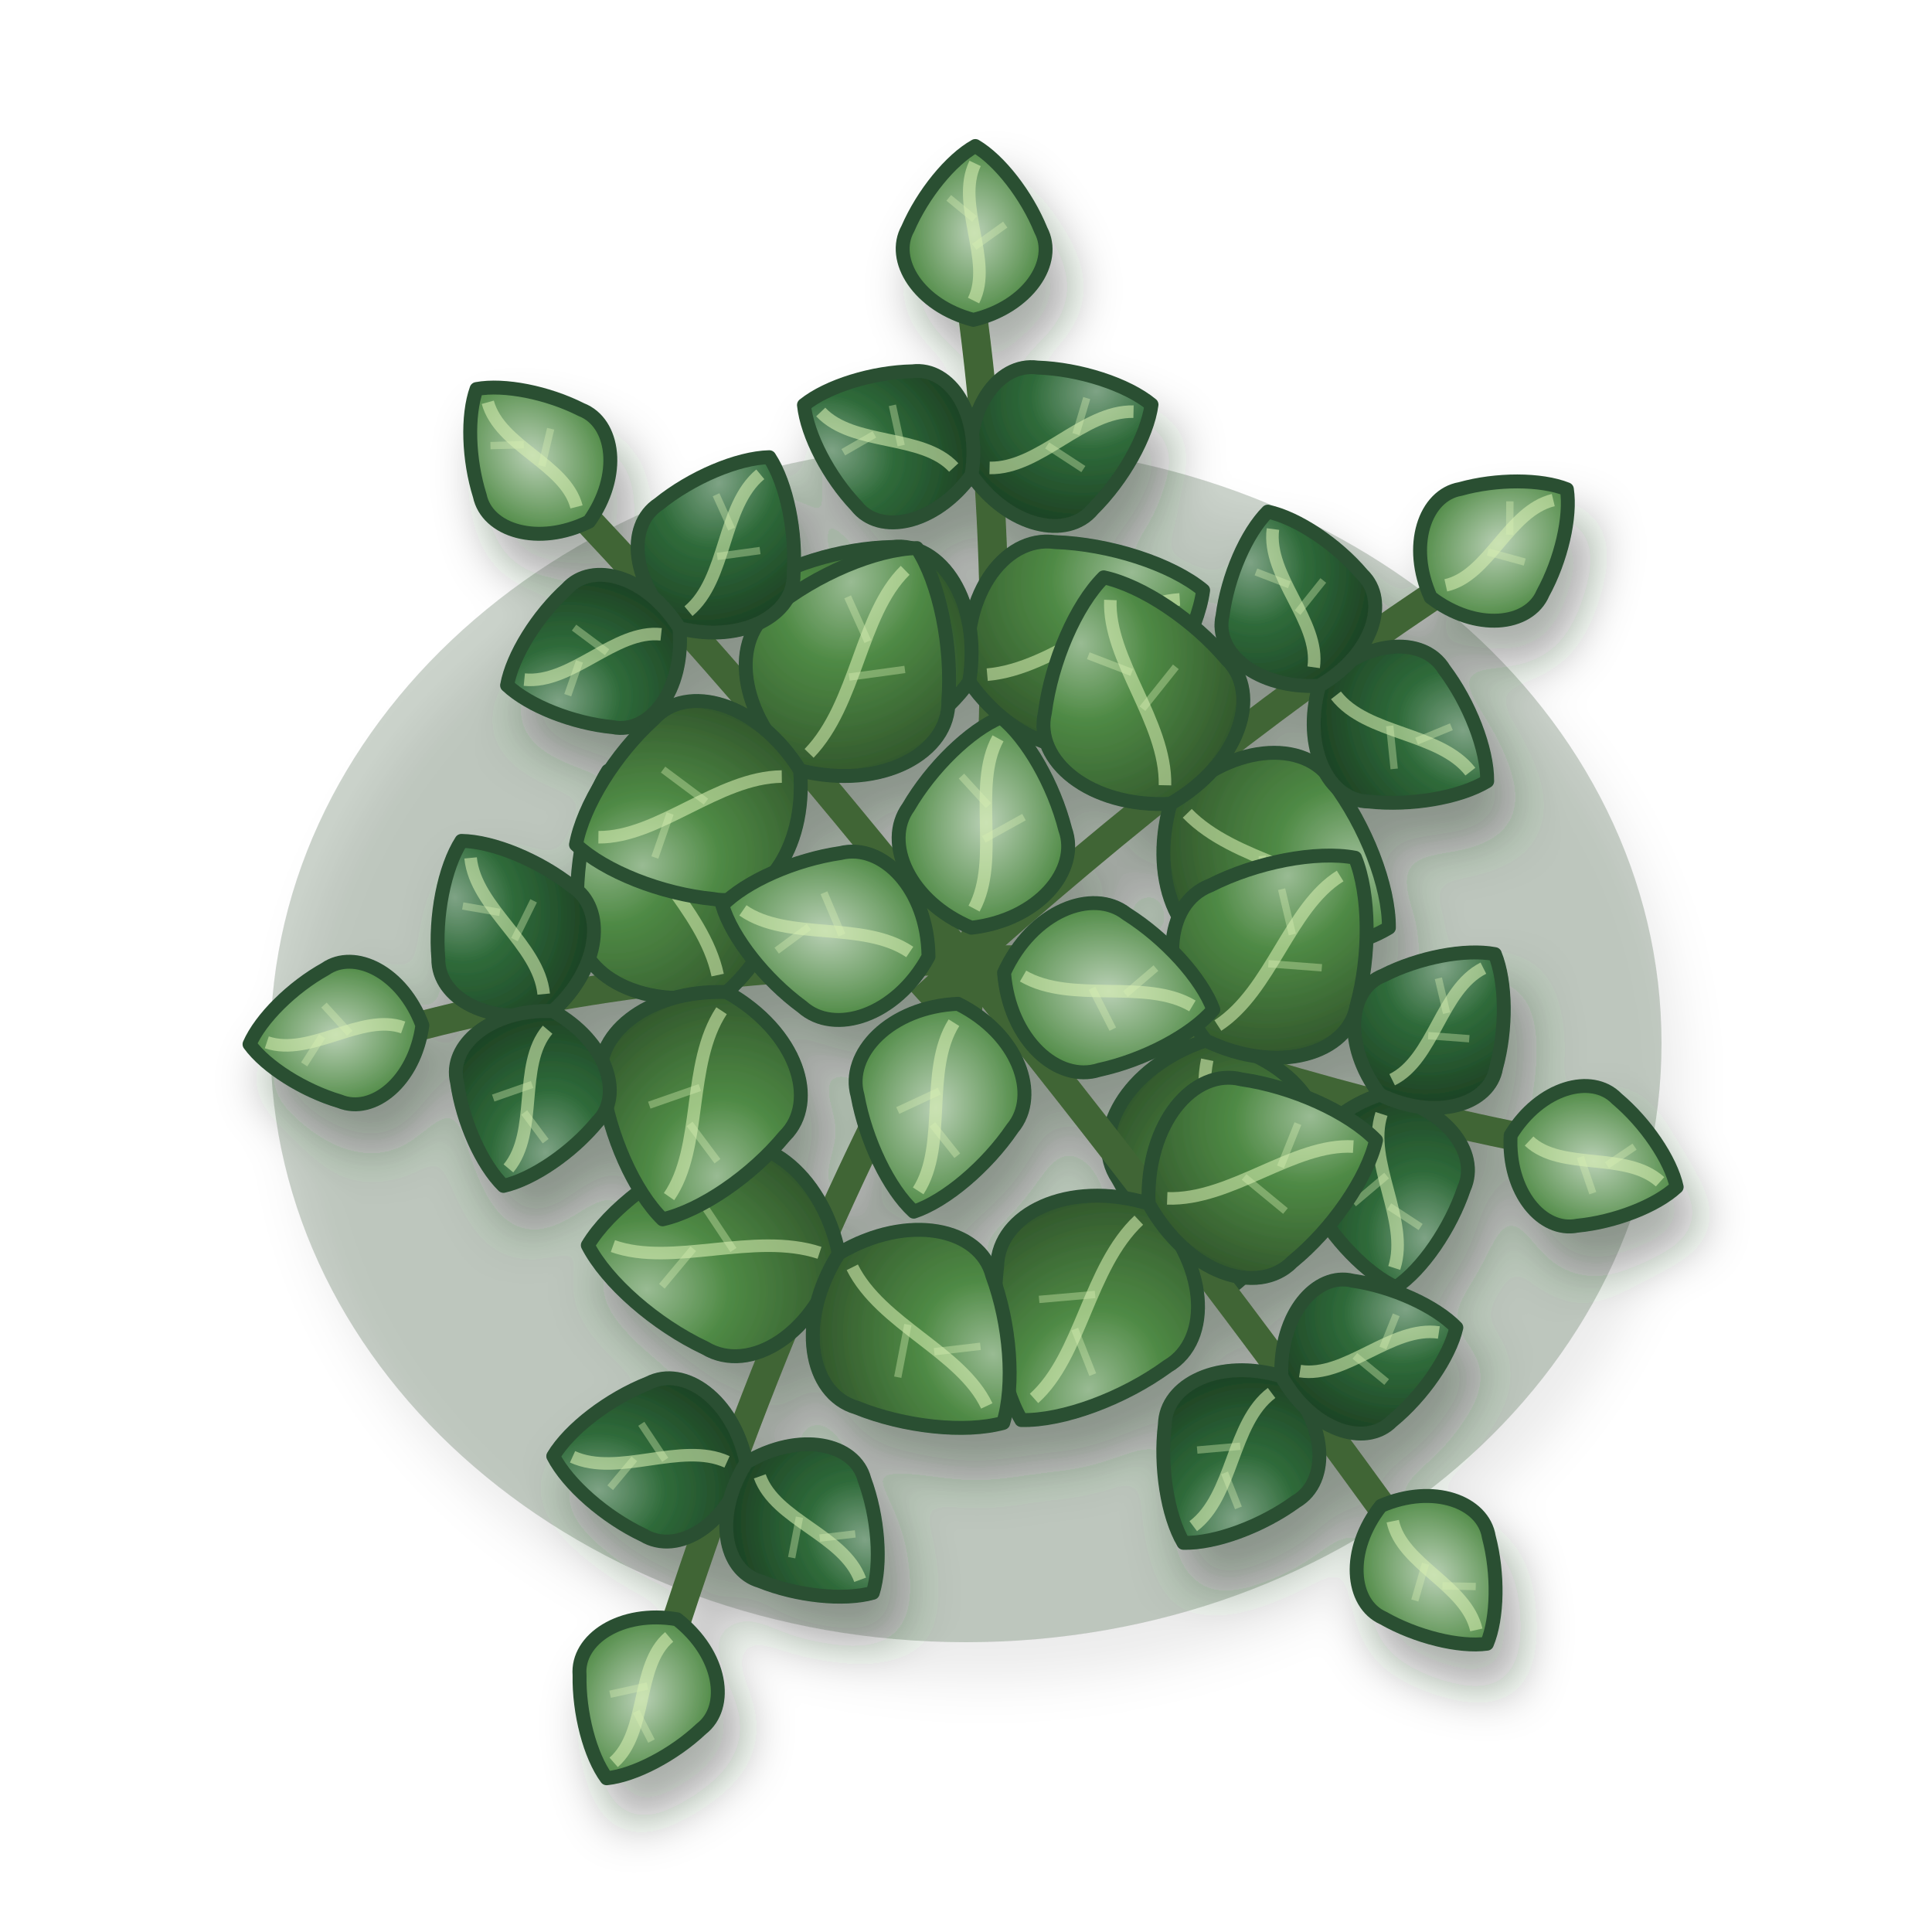
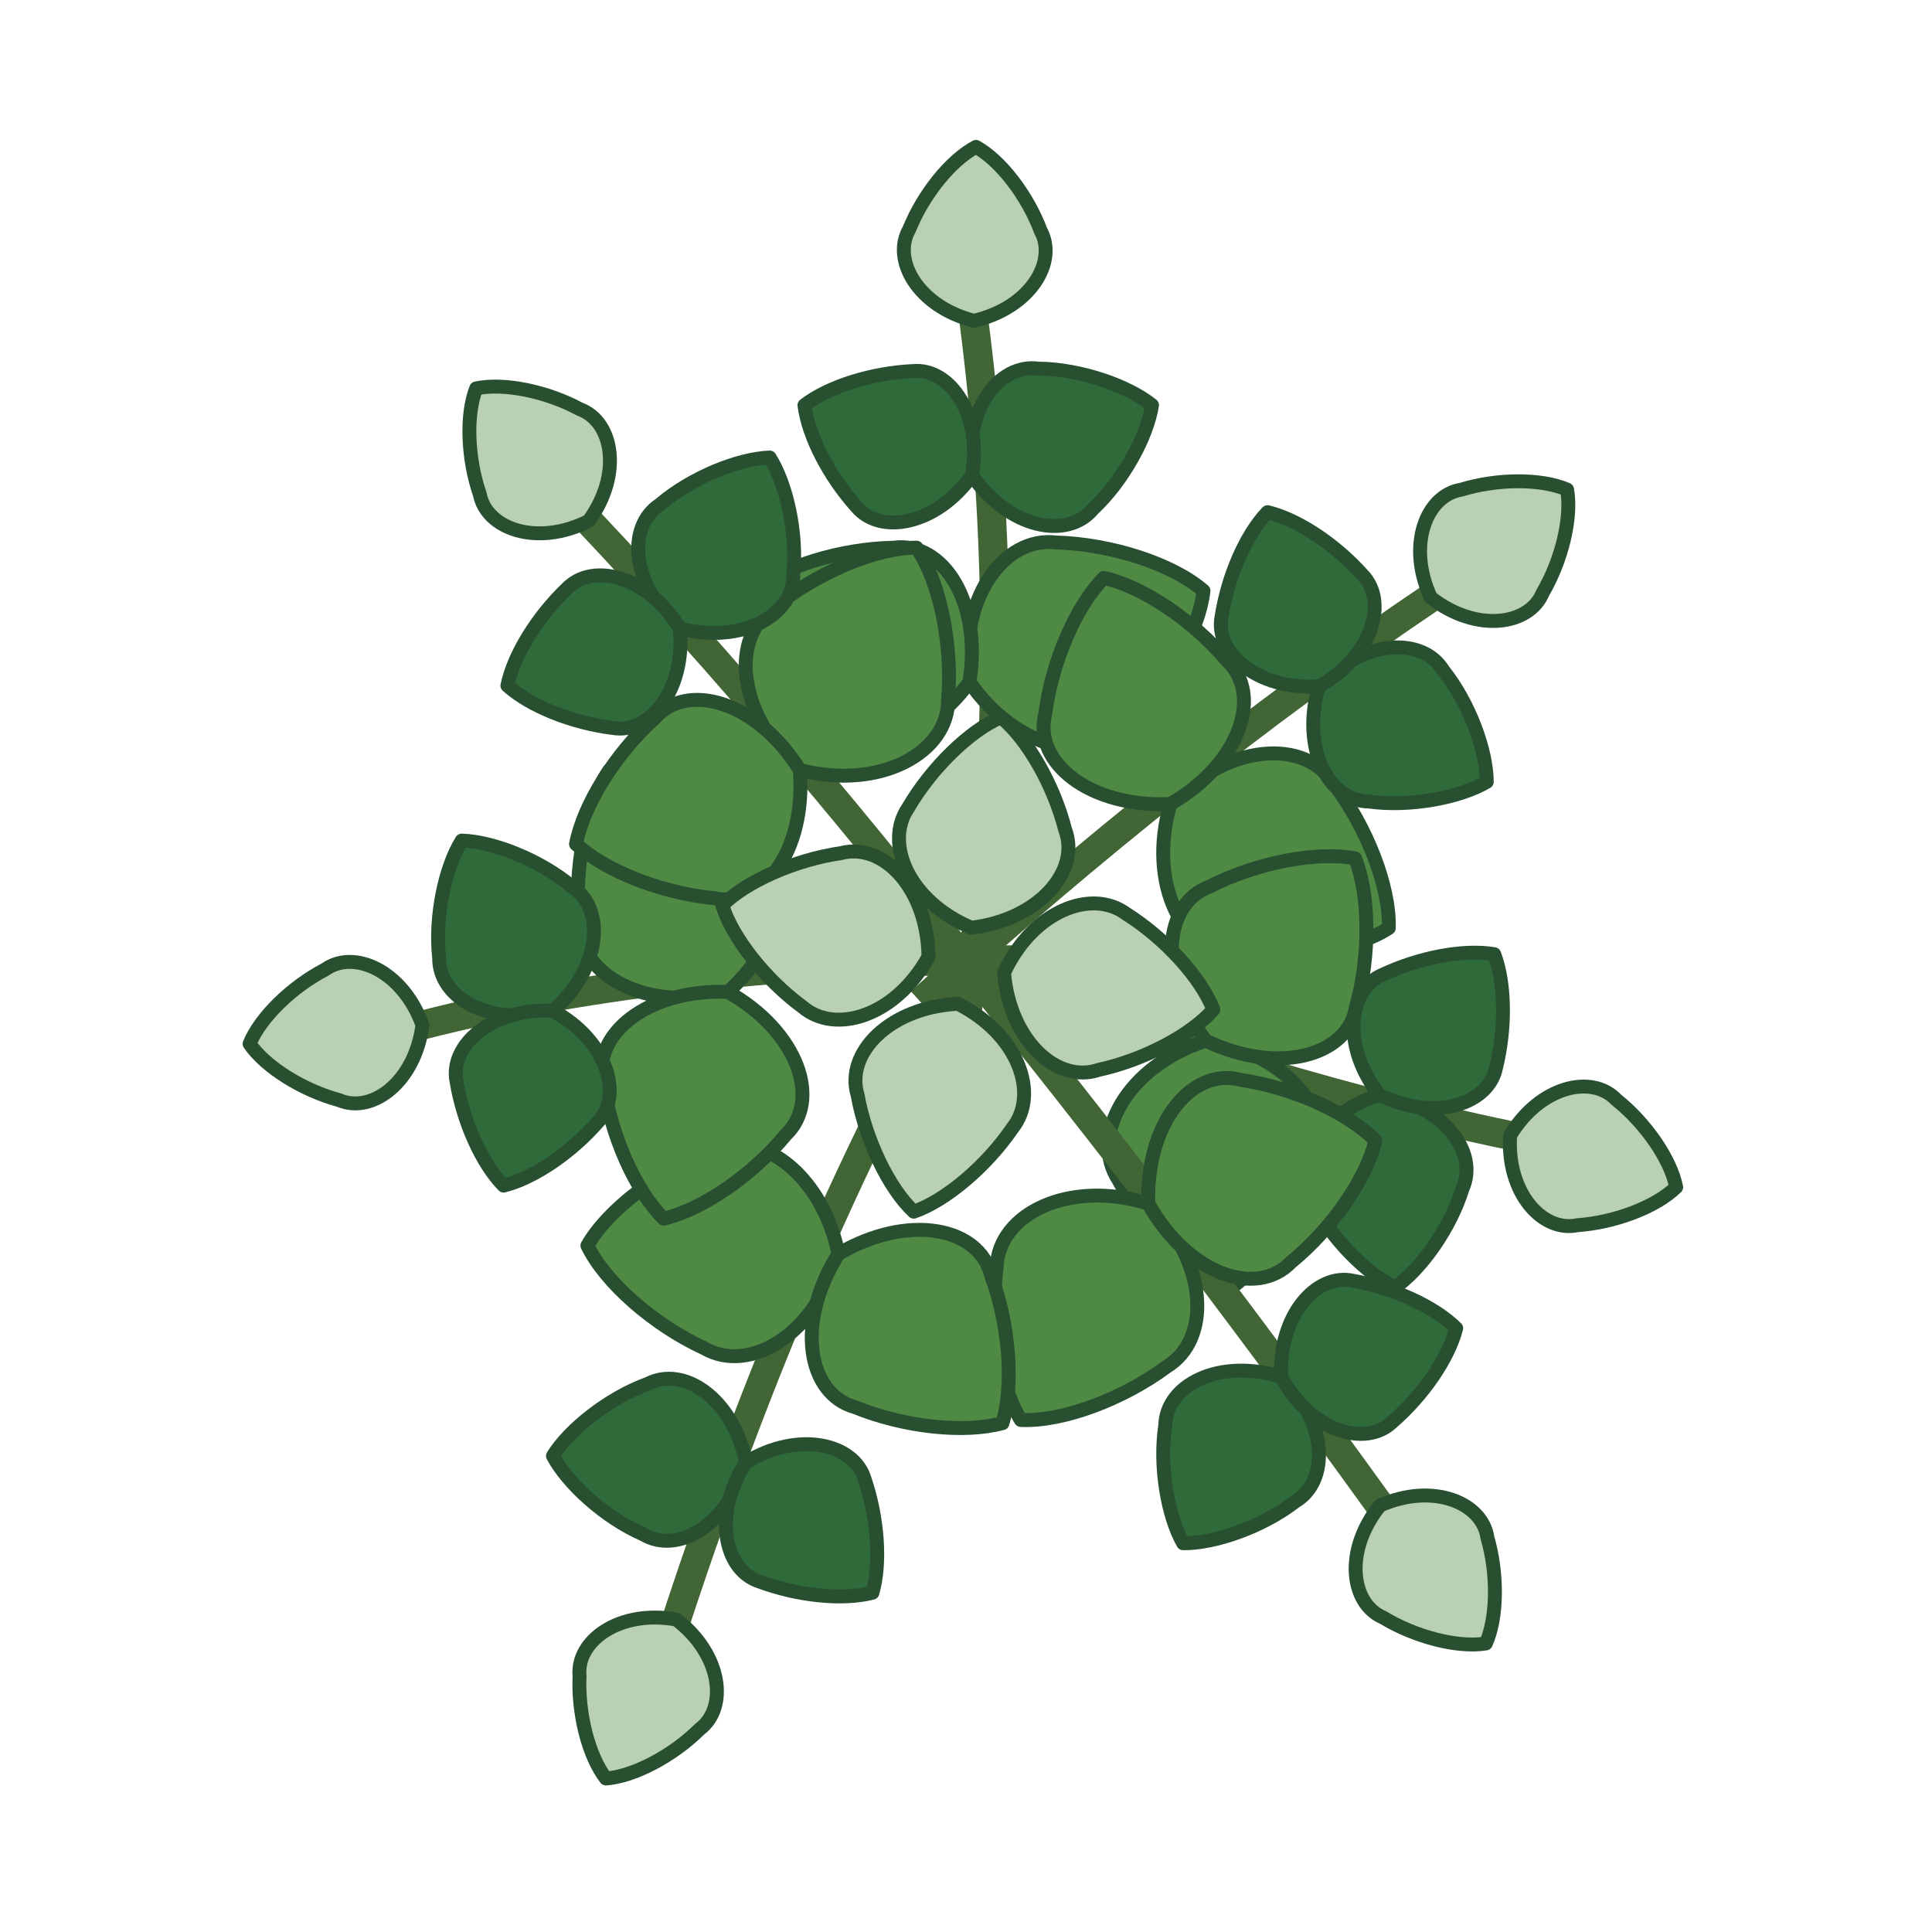
<svg xmlns="http://www.w3.org/2000/svg" viewBox="-50 -50 100 100" width="100" height="100" role="img" aria-label="Soia edamame">
  <defs>
-     <radialGradient id="leafA" cx="30%" cy="24%" r="82%">
-       <stop stop-color="#99bb93" />
-       <stop offset=".4" stop-color="#4f8a45" />
-       <stop offset="1" stop-color="#31562b" />
-     </radialGradient>
-     <radialGradient id="leafB" cx="30%" cy="24%" r="82%">
-       <stop stop-color="#7ea385" />
-       <stop offset=".42" stop-color="#2f6b3a" />
-       <stop offset="1" stop-color="#1c4023" />
-     </radialGradient>
-     <radialGradient id="leafYoung">
-       <stop stop-color="#b9d0b5" />
-       <stop offset="1" stop-color="#4f8a45" />
-     </radialGradient>
-     <radialGradient id="fruitRed" cx="30%" cy="24%">
-       <stop stop-color="#ff9b83" />
-       <stop offset=".35" stop-color="#e34839" />
-       <stop offset="1" stop-color="#6d2026" />
-     </radialGradient>
-     <radialGradient id="fruitGreen" cx="30%" cy="24%">
-       <stop stop-color="#b6dc79" />
-       <stop offset=".4" stop-color="#5e9849" />
-       <stop offset="1" stop-color="#264a30" />
-     </radialGradient>
-     <radialGradient id="fruitOrange">
-       <stop stop-color="#ffd376" />
-       <stop offset=".42" stop-color="#e78934" />
-       <stop offset="1" stop-color="#7a321f" />
-     </radialGradient>
-     <radialGradient id="fruitPurple">
-       <stop stop-color="#c498ca" />
-       <stop offset=".42" stop-color="#70467e" />
-       <stop offset="1" stop-color="#2a193d" />
-     </radialGradient>
-     <radialGradient id="headGreen">
-       <stop stop-color="#a3c77c" />
-       <stop offset="1" stop-color="#456d43" />
-     </radialGradient>
-     <radialGradient id="headCream">
-       <stop stop-color="#fffcec" />
-       <stop offset="1" stop-color="#b8aa7b" />
-     </radialGradient>
-     <filter id="depth" x="-24%" y="-24%" width="160%" height="170%">
-       <feDropShadow dx="1" dy="2" stdDeviation="1.25" flood-color="#132315" flood-opacity=".38" />
-     </filter>
+     <path id="serraShape0" d="M0 0 C4.2 -1 6.4 -4.4 5.1 -6.8 C4 -9.4 1.9 -12 0 -13 C-1.9 -12 -4 -9.4 -5.1 -6.8 C-6.4 -4.4 -4.2 -1 0 0Z" fill="#4f8a45" stroke="#294f31" stroke-width=".72" stroke-linejoin="round" />
+     <path id="serraShape1" d="M0 0 C4.1 -1 6.2 -4.1 4.9 -6.3 C3.8 -8.8 1.8 -11.2 0 -12.2 C-1.8 -11.2 -3.8 -8.8 -4.9 -6.3 C-6.2 -4.1 -4.1 -1 0 0Z" fill="#4f8a45" stroke="#294f31" stroke-width=".72" stroke-linejoin="round" />
+     <path id="serraShape2" d="M0 0 C3.3 -.8 4.9 -3.4 3.9 -5.2 C3.1 -7.2 1.4 -9.2 0 -10 C-1.4 -9.2 -3.1 -7.2 -3.9 -5.2 C-4.9 -3.4 -3.3 -.8 0 0Z" fill="#2f6b3a" stroke="#294f31" stroke-width=".72" stroke-linejoin="round" />
+     <path id="serraShape3" d="M0 0 C3.1 -.7 4.7 -3.2 3.8 -4.9 C2.9 -6.8 1.4 -8.6 0 -9.4 C-1.4 -8.6 -2.9 -6.8 -3.8 -4.9 C-4.7 -3.2 -3.1 -.7 0 0Z" fill="#2f6b3a" stroke="#294f31" stroke-width=".72" stroke-linejoin="round" />
+     <path id="serraShape4" d="M0 0 C2.9 -.7 4.3 -3.1 3.4 -4.7 C2.7 -6.5 1.3 -8.3 0 -9 C-1.3 -8.3 -2.7 -6.5 -3.4 -4.7 C-4.3 -3.1 -2.9 -.7 0 0Z" fill="#b9d0b5" stroke="#294f31" stroke-width=".72" stroke-linejoin="round" />
  </defs>
-   <g filter="url(#depth)" style="isolation:isolate">
-     <ellipse cy="4" rx="36" ry="31" fill="#122415" opacity=".2" />
-     <g transform="rotate(0.6500013)">
-       <path d="M0 3 Q2.58 -15 0 -33.445" stroke="#416535" stroke-width="1.5" fill="none" />
-       <g transform="translate(0 -14.71584) rotate(68)">
-         <path d="M0 0 C4.243 -1.04 6.427 -4.42 5.117 -6.76 C3.994 -9.36 1.872 -11.96 0 -13 C-1.872 -11.96 -3.994 -9.36 -5.117 -6.76 C-6.427 -4.42 -4.243 -1.04 0 0Z" fill="url(#leafA)" stroke="#294f31" stroke-width=".72" stroke-linejoin="round" />
-         <path d="M0 -1 C1 -4.42 -1 -8.58 0 -11.7" fill="none" stroke="#d8efb2" stroke-width=".65" opacity=".58" />
-         <path d="M0 -5.46 L2.371 -7.15 M0 -7.54 L-1.997 -9.1" stroke="#d8efb2" stroke-width=".38" opacity=".38" />
+   <g>
+     <g transform="rotate(.7)">
+       <path d="M0 3 Q2.6 -15 0 -33.4" stroke="#416535" stroke-width="1.5" fill="none" />
+       <g transform="translate(0 -14.7) rotate(68)">
+         <use href="#serraShape0" />
      </g>
-       <g transform="translate(0 -14.71584) rotate(-68)">
-         <path d="M0 0 C4.066 -0.978 6.159 -4.155 4.904 -6.354 C3.827 -8.798 1.794 -11.242 0 -12.22 C-1.794 -11.242 -3.827 -8.798 -4.904 -6.354 C-6.159 -4.155 -4.066 -0.978 0 0Z" fill="url(#leafA)" stroke="#294f31" stroke-width=".72" stroke-linejoin="round" />
-         <path d="M0 -1 C1 -4.155 -1 -8.065 0 -10.998" fill="none" stroke="#d8efb2" stroke-width=".65" opacity=".58" />
-         <path d="M0 -5.132 L2.272 -6.721 M0 -7.088 L-1.914 -8.554" stroke="#d8efb2" stroke-width=".38" opacity=".38" />
+       <g transform="translate(0 -14.7) rotate(-68)">
+         <use href="#serraShape1" />
      </g>
-       <g transform="translate(0 -25.41826) rotate(68)">
-         <path d="M0 0 C3.264 -0.8 4.944 -3.4 3.936 -5.2 C3.072 -7.2 1.44 -9.2 0 -10 C-1.44 -9.2 -3.072 -7.2 -3.936 -5.2 C-4.944 -3.4 -3.264 -0.8 0 0Z" fill="url(#leafB)" stroke="#294f31" stroke-width=".72" stroke-linejoin="round" />
-         <path d="M0 -1 C1 -3.4 -1 -6.6 0 -9" fill="none" stroke="#d8efb2" stroke-width=".65" opacity=".58" />
-         <path d="M0 -4.2 L1.824 -5.5 M0 -5.8 L-1.536 -7" stroke="#d8efb2" stroke-width=".38" opacity=".38" />
+       <g transform="translate(0 -25.4) rotate(68)">
+         <use href="#serraShape2" />
      </g>
-       <g transform="translate(0 -25.41826) rotate(-68)">
-         <path d="M0 0 C3.128 -0.752 4.738 -3.196 3.772 -4.888 C2.944 -6.768 1.38 -8.648 0 -9.4 C-1.38 -8.648 -2.944 -6.768 -3.772 -4.888 C-4.738 -3.196 -3.128 -0.752 0 0Z" fill="url(#leafB)" stroke="#294f31" stroke-width=".72" stroke-linejoin="round" />
-         <path d="M0 -1 C1 -3.196 -1 -6.204 0 -8.46" fill="none" stroke="#d8efb2" stroke-width=".65" opacity=".58" />
-         <path d="M0 -3.948 L1.748 -5.17 M0 -5.452 L-1.472 -6.58" stroke="#d8efb2" stroke-width=".38" opacity=".38" />
+       <g transform="translate(0 -25.4) rotate(-68)">
+         <use href="#serraShape3" />
      </g>
-       <g transform="translate(0 -33.44508)">
-         <path d="M0 0 C2.856 -0.72 4.326 -3.06 3.444 -4.68 C2.688 -6.48 1.26 -8.28 0 -9 C-1.26 -8.28 -2.688 -6.48 -3.444 -4.68 C-4.326 -3.06 -2.856 -0.72 0 0Z" fill="url(#leafYoung)" stroke="#294f31" stroke-width=".72" stroke-linejoin="round" />
-         <path d="M0 -1 C1 -3.06 -1 -5.94 0 -8.1" fill="none" stroke="#d8efb2" stroke-width=".65" opacity=".58" />
-         <path d="M0 -3.78 L1.596 -4.95 M0 -5.22 L-1.344 -6.3" stroke="#d8efb2" stroke-width=".38" opacity=".38" />
+       <g transform="translate(0 -33.4)">
+         <use href="#serraShape4" />
      </g>
    </g>
-     <g transform="rotate(51.57259)">
-       <path d="M0 3 Q-1.255 -15 0 -30.701" stroke="#416535" stroke-width="1.5" fill="none" />
-       <g transform="translate(0 -13.50861) rotate(68)">
-         <path d="M0 0 C4.243 -1.04 6.427 -4.42 5.117 -6.76 C3.994 -9.36 1.872 -11.96 0 -13 C-1.872 -11.96 -3.994 -9.36 -5.117 -6.76 C-6.427 -4.42 -4.243 -1.04 0 0Z" fill="url(#leafA)" stroke="#294f31" stroke-width=".72" stroke-linejoin="round" />
-         <path d="M0 -1 C1 -4.42 -1 -8.58 0 -11.7" fill="none" stroke="#d8efb2" stroke-width=".65" opacity=".58" />
-         <path d="M0 -5.46 L2.371 -7.15 M0 -7.54 L-1.997 -9.1" stroke="#d8efb2" stroke-width=".38" opacity=".38" />
+     <g transform="rotate(51.6)">
+       <path d="M0 3 Q-1.2 -15 0 -30.7" stroke="#416535" stroke-width="1.5" fill="none" />
+       <g transform="translate(0 -13.5) rotate(68)">
+         <use href="#serraShape0" />
      </g>
-       <g transform="translate(0 -13.50861) rotate(-68)">
-         <path d="M0 0 C4.066 -0.978 6.159 -4.155 4.904 -6.354 C3.827 -8.798 1.794 -11.242 0 -12.22 C-1.794 -11.242 -3.827 -8.798 -4.904 -6.354 C-6.159 -4.155 -4.066 -0.978 0 0Z" fill="url(#leafA)" stroke="#294f31" stroke-width=".72" stroke-linejoin="round" />
-         <path d="M0 -1 C1 -4.155 -1 -8.065 0 -10.998" fill="none" stroke="#d8efb2" stroke-width=".65" opacity=".58" />
-         <path d="M0 -5.132 L2.272 -6.721 M0 -7.088 L-1.914 -8.554" stroke="#d8efb2" stroke-width=".38" opacity=".38" />
+       <g transform="translate(0 -13.5) rotate(-68)">
+         <use href="#serraShape1" />
      </g>
-       <g transform="translate(0 -23.33306) rotate(68)">
-         <path d="M0 0 C3.264 -0.8 4.944 -3.4 3.936 -5.2 C3.072 -7.2 1.44 -9.2 0 -10 C-1.44 -9.2 -3.072 -7.2 -3.936 -5.2 C-4.944 -3.4 -3.264 -0.8 0 0Z" fill="url(#leafB)" stroke="#294f31" stroke-width=".72" stroke-linejoin="round" />
-         <path d="M0 -1 C1 -3.4 -1 -6.6 0 -9" fill="none" stroke="#d8efb2" stroke-width=".65" opacity=".58" />
-         <path d="M0 -4.2 L1.824 -5.5 M0 -5.8 L-1.536 -7" stroke="#d8efb2" stroke-width=".38" opacity=".38" />
+       <g transform="translate(0 -23.3) rotate(68)">
+         <use href="#serraShape2" />
      </g>
-       <g transform="translate(0 -23.33306) rotate(-68)">
-         <path d="M0 0 C3.128 -0.752 4.738 -3.196 3.772 -4.888 C2.944 -6.768 1.38 -8.648 0 -9.4 C-1.38 -8.648 -2.944 -6.768 -3.772 -4.888 C-4.738 -3.196 -3.128 -0.752 0 0Z" fill="url(#leafB)" stroke="#294f31" stroke-width=".72" stroke-linejoin="round" />
-         <path d="M0 -1 C1 -3.196 -1 -6.204 0 -8.46" fill="none" stroke="#d8efb2" stroke-width=".65" opacity=".58" />
-         <path d="M0 -3.948 L1.748 -5.17 M0 -5.452 L-1.472 -6.58" stroke="#d8efb2" stroke-width=".38" opacity=".38" />
+       <g transform="translate(0 -23.3) rotate(-68)">
+         <use href="#serraShape3" />
      </g>
-       <g transform="translate(0 -30.70139)">
-         <path d="M0 0 C2.856 -0.72 4.326 -3.06 3.444 -4.68 C2.688 -6.48 1.26 -8.28 0 -9 C-1.26 -8.28 -2.688 -6.48 -3.444 -4.68 C-4.326 -3.06 -2.856 -0.72 0 0Z" fill="url(#leafYoung)" stroke="#294f31" stroke-width=".72" stroke-linejoin="round" />
-         <path d="M0 -1 C1 -3.06 -1 -5.94 0 -8.1" fill="none" stroke="#d8efb2" stroke-width=".65" opacity=".58" />
-         <path d="M0 -3.78 L1.596 -4.95 M0 -5.22 L-1.344 -6.3" stroke="#d8efb2" stroke-width=".38" opacity=".38" />
+       <g transform="translate(0 -30.7)">
+         <use href="#serraShape4" />
      </g>
    </g>
-     <g transform="rotate(107.2704)">
-       <path d="M0 3 Q1.424 -15 0 -29.521" stroke="#416535" stroke-width="1.5" fill="none" />
-       <g transform="translate(0 -12.98915) rotate(68)">
-         <path d="M0 0 C4.243 -1.04 6.427 -4.42 5.117 -6.76 C3.994 -9.36 1.872 -11.96 0 -13 C-1.872 -11.96 -3.994 -9.36 -5.117 -6.76 C-6.427 -4.42 -4.243 -1.04 0 0Z" fill="url(#leafA)" stroke="#294f31" stroke-width=".72" stroke-linejoin="round" />
-         <path d="M0 -1 C1 -4.42 -1 -8.58 0 -11.7" fill="none" stroke="#d8efb2" stroke-width=".65" opacity=".58" />
-         <path d="M0 -5.46 L2.371 -7.15 M0 -7.54 L-1.997 -9.1" stroke="#d8efb2" stroke-width=".38" opacity=".38" />
+     <g transform="rotate(107.3)">
+       <path d="M0 3 Q1.4 -15 0 -29.5" stroke="#416535" stroke-width="1.5" fill="none" />
+       <g transform="translate(0 -13) rotate(68)">
+         <use href="#serraShape0" />
      </g>
-       <g transform="translate(0 -12.98915) rotate(-68)">
-         <path d="M0 0 C4.066 -0.978 6.159 -4.155 4.904 -6.354 C3.827 -8.798 1.794 -11.242 0 -12.22 C-1.794 -11.242 -3.827 -8.798 -4.904 -6.354 C-6.159 -4.155 -4.066 -0.978 0 0Z" fill="url(#leafA)" stroke="#294f31" stroke-width=".72" stroke-linejoin="round" />
-         <path d="M0 -1 C1 -4.155 -1 -8.065 0 -10.998" fill="none" stroke="#d8efb2" stroke-width=".65" opacity=".58" />
-         <path d="M0 -5.132 L2.272 -6.721 M0 -7.088 L-1.914 -8.554" stroke="#d8efb2" stroke-width=".38" opacity=".38" />
+       <g transform="translate(0 -13) rotate(-68)">
+         <use href="#serraShape1" />
      </g>
-       <g transform="translate(0 -22.43581) rotate(68)">
-         <path d="M0 0 C3.264 -0.8 4.944 -3.4 3.936 -5.2 C3.072 -7.2 1.44 -9.2 0 -10 C-1.44 -9.2 -3.072 -7.2 -3.936 -5.2 C-4.944 -3.4 -3.264 -0.8 0 0Z" fill="url(#leafB)" stroke="#294f31" stroke-width=".72" stroke-linejoin="round" />
-         <path d="M0 -1 C1 -3.4 -1 -6.6 0 -9" fill="none" stroke="#d8efb2" stroke-width=".65" opacity=".58" />
-         <path d="M0 -4.2 L1.824 -5.5 M0 -5.8 L-1.536 -7" stroke="#d8efb2" stroke-width=".38" opacity=".38" />
+       <g transform="translate(0 -22.4) rotate(68)">
+         <use href="#serraShape2" />
      </g>
-       <g transform="translate(0 -22.43581) rotate(-68)">
-         <path d="M0 0 C3.128 -0.752 4.738 -3.196 3.772 -4.888 C2.944 -6.768 1.38 -8.648 0 -9.4 C-1.38 -8.648 -2.944 -6.768 -3.772 -4.888 C-4.738 -3.196 -3.128 -0.752 0 0Z" fill="url(#leafB)" stroke="#294f31" stroke-width=".72" stroke-linejoin="round" />
-         <path d="M0 -1 C1 -3.196 -1 -6.204 0 -8.46" fill="none" stroke="#d8efb2" stroke-width=".65" opacity=".58" />
-         <path d="M0 -3.948 L1.748 -5.17 M0 -5.452 L-1.472 -6.58" stroke="#d8efb2" stroke-width=".38" opacity=".38" />
+       <g transform="translate(0 -22.4) rotate(-68)">
+         <use href="#serraShape3" />
      </g>
-       <g transform="translate(0 -29.52081)">
-         <path d="M0 0 C2.856 -0.72 4.326 -3.06 3.444 -4.68 C2.688 -6.48 1.26 -8.28 0 -9 C-1.26 -8.28 -2.688 -6.48 -3.444 -4.68 C-4.326 -3.06 -2.856 -0.72 0 0Z" fill="url(#leafYoung)" stroke="#294f31" stroke-width=".72" stroke-linejoin="round" />
-         <path d="M0 -1 C1 -3.06 -1 -5.94 0 -8.1" fill="none" stroke="#d8efb2" stroke-width=".65" opacity=".58" />
-         <path d="M0 -3.78 L1.596 -4.95 M0 -5.22 L-1.344 -6.3" stroke="#d8efb2" stroke-width=".38" opacity=".38" />
+       <g transform="translate(0 -29.5)">
+         <use href="#serraShape4" />
      </g>
    </g>
-     <g transform="rotate(142.4508)">
-       <path d="M0 3 Q-0.556 -15 0 -35.244" stroke="#416535" stroke-width="1.5" fill="none" />
-       <g transform="translate(0 -15.50743) rotate(68)">
-         <path d="M0 0 C4.243 -1.04 6.427 -4.42 5.117 -6.76 C3.994 -9.36 1.872 -11.96 0 -13 C-1.872 -11.96 -3.994 -9.36 -5.117 -6.76 C-6.427 -4.42 -4.243 -1.04 0 0Z" fill="url(#leafA)" stroke="#294f31" stroke-width=".72" stroke-linejoin="round" />
-         <path d="M0 -1 C1 -4.42 -1 -8.58 0 -11.7" fill="none" stroke="#d8efb2" stroke-width=".65" opacity=".58" />
-         <path d="M0 -5.46 L2.371 -7.15 M0 -7.54 L-1.997 -9.1" stroke="#d8efb2" stroke-width=".38" opacity=".38" />
+     <g transform="rotate(142.5)">
+       <path d="M0 3 Q-.6 -15 0 -35.2" stroke="#416535" stroke-width="1.5" fill="none" />
+       <g transform="translate(0 -15.5) rotate(68)">
+         <use href="#serraShape0" />
      </g>
-       <g transform="translate(0 -15.50743) rotate(-68)">
-         <path d="M0 0 C4.066 -0.978 6.159 -4.155 4.904 -6.354 C3.827 -8.798 1.794 -11.242 0 -12.22 C-1.794 -11.242 -3.827 -8.798 -4.904 -6.354 C-6.159 -4.155 -4.066 -0.978 0 0Z" fill="url(#leafA)" stroke="#294f31" stroke-width=".72" stroke-linejoin="round" />
-         <path d="M0 -1 C1 -4.155 -1 -8.065 0 -10.998" fill="none" stroke="#d8efb2" stroke-width=".65" opacity=".58" />
-         <path d="M0 -5.132 L2.272 -6.721 M0 -7.088 L-1.914 -8.554" stroke="#d8efb2" stroke-width=".38" opacity=".38" />
+       <g transform="translate(0 -15.5) rotate(-68)">
+         <use href="#serraShape1" />
      </g>
-       <g transform="translate(0 -26.78556) rotate(68)">
-         <path d="M0 0 C3.264 -0.8 4.944 -3.4 3.936 -5.2 C3.072 -7.2 1.44 -9.2 0 -10 C-1.44 -9.2 -3.072 -7.2 -3.936 -5.2 C-4.944 -3.4 -3.264 -0.8 0 0Z" fill="url(#leafB)" stroke="#294f31" stroke-width=".72" stroke-linejoin="round" />
-         <path d="M0 -1 C1 -3.4 -1 -6.6 0 -9" fill="none" stroke="#d8efb2" stroke-width=".65" opacity=".58" />
-         <path d="M0 -4.2 L1.824 -5.5 M0 -5.8 L-1.536 -7" stroke="#d8efb2" stroke-width=".38" opacity=".38" />
+       <g transform="translate(0 -26.8) rotate(68)">
+         <use href="#serraShape2" />
      </g>
-       <g transform="translate(0 -26.78556) rotate(-68)">
-         <path d="M0 0 C3.128 -0.752 4.738 -3.196 3.772 -4.888 C2.944 -6.768 1.38 -8.648 0 -9.4 C-1.38 -8.648 -2.944 -6.768 -3.772 -4.888 C-4.738 -3.196 -3.128 -0.752 0 0Z" fill="url(#leafB)" stroke="#294f31" stroke-width=".72" stroke-linejoin="round" />
-         <path d="M0 -1 C1 -3.196 -1 -6.204 0 -8.46" fill="none" stroke="#d8efb2" stroke-width=".65" opacity=".58" />
-         <path d="M0 -3.948 L1.748 -5.17 M0 -5.452 L-1.472 -6.58" stroke="#d8efb2" stroke-width=".38" opacity=".38" />
+       <g transform="translate(0 -26.8) rotate(-68)">
+         <use href="#serraShape3" />
      </g>
-       <g transform="translate(0 -35.24416)">
-         <path d="M0 0 C2.856 -0.72 4.326 -3.06 3.444 -4.68 C2.688 -6.48 1.26 -8.28 0 -9 C-1.26 -8.28 -2.688 -6.48 -3.444 -4.68 C-4.326 -3.06 -2.856 -0.72 0 0Z" fill="url(#leafYoung)" stroke="#294f31" stroke-width=".72" stroke-linejoin="round" />
-         <path d="M0 -1 C1 -3.06 -1 -5.94 0 -8.1" fill="none" stroke="#d8efb2" stroke-width=".65" opacity=".58" />
-         <path d="M0 -3.78 L1.596 -4.95 M0 -5.22 L-1.344 -6.3" stroke="#d8efb2" stroke-width=".38" opacity=".38" />
+       <g transform="translate(0 -35.2)">
+         <use href="#serraShape4" />
      </g>
    </g>
-     <g transform="rotate(203.8657)">
-       <path d="M0 3 Q2.211 -15 0 -36.974" stroke="#416535" stroke-width="1.5" fill="none" />
-       <g transform="translate(0 -16.26854) rotate(68)">
-         <path d="M0 0 C4.243 -1.04 6.427 -4.42 5.117 -6.76 C3.994 -9.36 1.872 -11.96 0 -13 C-1.872 -11.96 -3.994 -9.36 -5.117 -6.76 C-6.427 -4.42 -4.243 -1.04 0 0Z" fill="url(#leafA)" stroke="#294f31" stroke-width=".72" stroke-linejoin="round" />
-         <path d="M0 -1 C1 -4.42 -1 -8.58 0 -11.7" fill="none" stroke="#d8efb2" stroke-width=".65" opacity=".58" />
-         <path d="M0 -5.46 L2.371 -7.15 M0 -7.54 L-1.997 -9.1" stroke="#d8efb2" stroke-width=".38" opacity=".38" />
+     <g transform="rotate(203.9)">
+       <path d="M0 3 Q2.2 -15 0 -37" stroke="#416535" stroke-width="1.5" fill="none" />
+       <g transform="translate(0 -16.3) rotate(68)">
+         <use href="#serraShape0" />
      </g>
-       <g transform="translate(0 -16.26854) rotate(-68)">
-         <path d="M0 0 C4.066 -0.978 6.159 -4.155 4.904 -6.354 C3.827 -8.798 1.794 -11.242 0 -12.22 C-1.794 -11.242 -3.827 -8.798 -4.904 -6.354 C-6.159 -4.155 -4.066 -0.978 0 0Z" fill="url(#leafA)" stroke="#294f31" stroke-width=".72" stroke-linejoin="round" />
-         <path d="M0 -1 C1 -4.155 -1 -8.065 0 -10.998" fill="none" stroke="#d8efb2" stroke-width=".65" opacity=".58" />
-         <path d="M0 -5.132 L2.272 -6.721 M0 -7.088 L-1.914 -8.554" stroke="#d8efb2" stroke-width=".38" opacity=".38" />
+       <g transform="translate(0 -16.3) rotate(-68)">
+         <use href="#serraShape1" />
      </g>
-       <g transform="translate(0 -28.10021) rotate(68)">
-         <path d="M0 0 C3.264 -0.8 4.944 -3.4 3.936 -5.2 C3.072 -7.2 1.44 -9.2 0 -10 C-1.44 -9.2 -3.072 -7.2 -3.936 -5.2 C-4.944 -3.4 -3.264 -0.8 0 0Z" fill="url(#leafB)" stroke="#294f31" stroke-width=".72" stroke-linejoin="round" />
-         <path d="M0 -1 C1 -3.4 -1 -6.6 0 -9" fill="none" stroke="#d8efb2" stroke-width=".65" opacity=".58" />
-         <path d="M0 -4.2 L1.824 -5.5 M0 -5.8 L-1.536 -7" stroke="#d8efb2" stroke-width=".38" opacity=".38" />
+       <g transform="translate(0 -28.1) rotate(68)">
+         <use href="#serraShape2" />
      </g>
-       <g transform="translate(0 -28.10021) rotate(-68)">
-         <path d="M0 0 C3.128 -0.752 4.738 -3.196 3.772 -4.888 C2.944 -6.768 1.38 -8.648 0 -9.4 C-1.38 -8.648 -2.944 -6.768 -3.772 -4.888 C-4.738 -3.196 -3.128 -0.752 0 0Z" fill="url(#leafB)" stroke="#294f31" stroke-width=".72" stroke-linejoin="round" />
-         <path d="M0 -1 C1 -3.196 -1 -6.204 0 -8.46" fill="none" stroke="#d8efb2" stroke-width=".65" opacity=".58" />
-         <path d="M0 -3.948 L1.748 -5.17 M0 -5.452 L-1.472 -6.58" stroke="#d8efb2" stroke-width=".38" opacity=".38" />
+       <g transform="translate(0 -28.1) rotate(-68)">
+         <use href="#serraShape3" />
      </g>
-       <g transform="translate(0 -36.97396)">
-         <path d="M0 0 C2.856 -0.72 4.326 -3.06 3.444 -4.68 C2.688 -6.48 1.26 -8.28 0 -9 C-1.26 -8.28 -2.688 -6.48 -3.444 -4.68 C-4.326 -3.06 -2.856 -0.72 0 0Z" fill="url(#leafYoung)" stroke="#294f31" stroke-width=".72" stroke-linejoin="round" />
-         <path d="M0 -1 C1 -3.06 -1 -5.94 0 -8.1" fill="none" stroke="#d8efb2" stroke-width=".65" opacity=".58" />
-         <path d="M0 -3.78 L1.596 -4.95 M0 -5.22 L-1.344 -6.3" stroke="#d8efb2" stroke-width=".38" opacity=".38" />
+       <g transform="translate(0 -37)">
+         <use href="#serraShape4" />
      </g>
    </g>
-     <g transform="rotate(263.7692)">
-       <path d="M0 3 Q1.934 -15 0 -28.305" stroke="#416535" stroke-width="1.5" fill="none" />
-       <g transform="translate(0 -12.45428) rotate(68)">
-         <path d="M0 0 C4.243 -1.04 6.427 -4.42 5.117 -6.76 C3.994 -9.36 1.872 -11.96 0 -13 C-1.872 -11.96 -3.994 -9.36 -5.117 -6.76 C-6.427 -4.42 -4.243 -1.04 0 0Z" fill="url(#leafA)" stroke="#294f31" stroke-width=".72" stroke-linejoin="round" />
-         <path d="M0 -1 C1 -4.42 -1 -8.58 0 -11.7" fill="none" stroke="#d8efb2" stroke-width=".65" opacity=".58" />
-         <path d="M0 -5.46 L2.371 -7.15 M0 -7.54 L-1.997 -9.1" stroke="#d8efb2" stroke-width=".38" opacity=".38" />
+     <g transform="rotate(263.8)">
+       <path d="M0 3 Q1.9 -15 0 -28.3" stroke="#416535" stroke-width="1.5" fill="none" />
+       <g transform="translate(0 -12.4) rotate(68)">
+         <use href="#serraShape0" />
      </g>
-       <g transform="translate(0 -12.45428) rotate(-68)">
-         <path d="M0 0 C4.066 -0.978 6.159 -4.155 4.904 -6.354 C3.827 -8.798 1.794 -11.242 0 -12.22 C-1.794 -11.242 -3.827 -8.798 -4.904 -6.354 C-6.159 -4.155 -4.066 -0.978 0 0Z" fill="url(#leafA)" stroke="#294f31" stroke-width=".72" stroke-linejoin="round" />
-         <path d="M0 -1 C1 -4.155 -1 -8.065 0 -10.998" fill="none" stroke="#d8efb2" stroke-width=".65" opacity=".58" />
-         <path d="M0 -5.132 L2.272 -6.721 M0 -7.088 L-1.914 -8.554" stroke="#d8efb2" stroke-width=".38" opacity=".38" />
+       <g transform="translate(0 -12.4) rotate(-68)">
+         <use href="#serraShape1" />
      </g>
-       <g transform="translate(0 -21.51194) rotate(68)">
-         <path d="M0 0 C3.264 -0.8 4.944 -3.4 3.936 -5.2 C3.072 -7.2 1.44 -9.2 0 -10 C-1.44 -9.2 -3.072 -7.2 -3.936 -5.2 C-4.944 -3.4 -3.264 -0.8 0 0Z" fill="url(#leafB)" stroke="#294f31" stroke-width=".72" stroke-linejoin="round" />
-         <path d="M0 -1 C1 -3.4 -1 -6.6 0 -9" fill="none" stroke="#d8efb2" stroke-width=".65" opacity=".58" />
-         <path d="M0 -4.2 L1.824 -5.5 M0 -5.8 L-1.536 -7" stroke="#d8efb2" stroke-width=".38" opacity=".38" />
+       <g transform="translate(0 -21.5) rotate(68)">
+         <use href="#serraShape2" />
      </g>
-       <g transform="translate(0 -21.51194) rotate(-68)">
-         <path d="M0 0 C3.128 -0.752 4.738 -3.196 3.772 -4.888 C2.944 -6.768 1.38 -8.648 0 -9.4 C-1.38 -8.648 -2.944 -6.768 -3.772 -4.888 C-4.738 -3.196 -3.128 -0.752 0 0Z" fill="url(#leafB)" stroke="#294f31" stroke-width=".72" stroke-linejoin="round" />
-         <path d="M0 -1 C1 -3.196 -1 -6.204 0 -8.46" fill="none" stroke="#d8efb2" stroke-width=".65" opacity=".58" />
-         <path d="M0 -3.948 L1.748 -5.17 M0 -5.452 L-1.472 -6.58" stroke="#d8efb2" stroke-width=".38" opacity=".38" />
+       <g transform="translate(0 -21.5) rotate(-68)">
+         <use href="#serraShape3" />
      </g>
-       <g transform="translate(0 -28.30518)">
-         <path d="M0 0 C2.856 -0.72 4.326 -3.06 3.444 -4.68 C2.688 -6.48 1.26 -8.28 0 -9 C-1.26 -8.28 -2.688 -6.48 -3.444 -4.68 C-4.326 -3.06 -2.856 -0.72 0 0Z" fill="url(#leafYoung)" stroke="#294f31" stroke-width=".72" stroke-linejoin="round" />
-         <path d="M0 -1 C1 -3.06 -1 -5.94 0 -8.1" fill="none" stroke="#d8efb2" stroke-width=".65" opacity=".58" />
-         <path d="M0 -3.78 L1.596 -4.95 M0 -5.22 L-1.344 -6.3" stroke="#d8efb2" stroke-width=".38" opacity=".38" />
+       <g transform="translate(0 -28.3)">
+         <use href="#serraShape4" />
      </g>
    </g>
-     <g transform="rotate(319.6909)">
-       <path d="M0 3 Q0.768 -15 0 -30.162" stroke="#416535" stroke-width="1.5" fill="none" />
-       <g transform="translate(0 -13.27143) rotate(68)">
-         <path d="M0 0 C4.243 -1.04 6.427 -4.42 5.117 -6.76 C3.994 -9.36 1.872 -11.96 0 -13 C-1.872 -11.96 -3.994 -9.36 -5.117 -6.76 C-6.427 -4.42 -4.243 -1.04 0 0Z" fill="url(#leafA)" stroke="#294f31" stroke-width=".72" stroke-linejoin="round" />
-         <path d="M0 -1 C1 -4.42 -1 -8.58 0 -11.7" fill="none" stroke="#d8efb2" stroke-width=".65" opacity=".58" />
-         <path d="M0 -5.46 L2.371 -7.15 M0 -7.54 L-1.997 -9.1" stroke="#d8efb2" stroke-width=".38" opacity=".38" />
+     <g transform="rotate(319.7)">
+       <path d="M0 3 Q.8 -15 0 -30.2" stroke="#416535" stroke-width="1.5" fill="none" />
+       <g transform="translate(0 -13.3) rotate(68)">
+         <use href="#serraShape0" />
      </g>
-       <g transform="translate(0 -13.27143) rotate(-68)">
-         <path d="M0 0 C4.066 -0.978 6.159 -4.155 4.904 -6.354 C3.827 -8.798 1.794 -11.242 0 -12.22 C-1.794 -11.242 -3.827 -8.798 -4.904 -6.354 C-6.159 -4.155 -4.066 -0.978 0 0Z" fill="url(#leafA)" stroke="#294f31" stroke-width=".72" stroke-linejoin="round" />
-         <path d="M0 -1 C1 -4.155 -1 -8.065 0 -10.998" fill="none" stroke="#d8efb2" stroke-width=".65" opacity=".58" />
-         <path d="M0 -5.132 L2.272 -6.721 M0 -7.088 L-1.914 -8.554" stroke="#d8efb2" stroke-width=".38" opacity=".38" />
+       <g transform="translate(0 -13.3) rotate(-68)">
+         <use href="#serraShape1" />
      </g>
-       <g transform="translate(0 -22.92338) rotate(68)">
-         <path d="M0 0 C3.264 -0.8 4.944 -3.4 3.936 -5.2 C3.072 -7.2 1.44 -9.2 0 -10 C-1.44 -9.2 -3.072 -7.2 -3.936 -5.2 C-4.944 -3.4 -3.264 -0.8 0 0Z" fill="url(#leafB)" stroke="#294f31" stroke-width=".72" stroke-linejoin="round" />
-         <path d="M0 -1 C1 -3.4 -1 -6.6 0 -9" fill="none" stroke="#d8efb2" stroke-width=".65" opacity=".58" />
-         <path d="M0 -4.2 L1.824 -5.5 M0 -5.8 L-1.536 -7" stroke="#d8efb2" stroke-width=".38" opacity=".38" />
+       <g transform="translate(0 -22.9) rotate(68)">
+         <use href="#serraShape2" />
      </g>
-       <g transform="translate(0 -22.92338) rotate(-68)">
-         <path d="M0 0 C3.128 -0.752 4.738 -3.196 3.772 -4.888 C2.944 -6.768 1.38 -8.648 0 -9.4 C-1.38 -8.648 -2.944 -6.768 -3.772 -4.888 C-4.738 -3.196 -3.128 -0.752 0 0Z" fill="url(#leafB)" stroke="#294f31" stroke-width=".72" stroke-linejoin="round" />
-         <path d="M0 -1 C1 -3.196 -1 -6.204 0 -8.46" fill="none" stroke="#d8efb2" stroke-width=".65" opacity=".58" />
-         <path d="M0 -3.948 L1.748 -5.17 M0 -5.452 L-1.472 -6.58" stroke="#d8efb2" stroke-width=".38" opacity=".38" />
+       <g transform="translate(0 -22.9) rotate(-68)">
+         <use href="#serraShape3" />
      </g>
-       <g transform="translate(0 -30.16234)">
-         <path d="M0 0 C2.856 -0.72 4.326 -3.06 3.444 -4.68 C2.688 -6.48 1.26 -8.28 0 -9 C-1.26 -8.28 -2.688 -6.48 -3.444 -4.68 C-4.326 -3.06 -2.856 -0.72 0 0Z" fill="url(#leafYoung)" stroke="#294f31" stroke-width=".72" stroke-linejoin="round" />
-         <path d="M0 -1 C1 -3.06 -1 -5.94 0 -8.1" fill="none" stroke="#d8efb2" stroke-width=".65" opacity=".58" />
-         <path d="M0 -3.78 L1.596 -4.95 M0 -5.22 L-1.344 -6.3" stroke="#d8efb2" stroke-width=".38" opacity=".38" />
+       <g transform="translate(0 -30.2)">
+         <use href="#serraShape4" />
      </g>
    </g>
    <g transform="rotate(8) translate(0 -2)">
-       <path d="M0 0 C3.4 -0.88 5.15 -3.74 4.1 -5.72 C3.2 -7.92 1.5 -10.12 0 -11 C-1.5 -10.12 -3.2 -7.92 -4.1 -5.72 C-5.15 -3.74 -3.4 -0.88 0 0Z" fill="url(#leafYoung)" stroke="#294f31" stroke-width=".72" stroke-linejoin="round" />
-       <path d="M0 -1 C1 -3.74 -1 -7.26 0 -9.9" fill="none" stroke="#d8efb2" stroke-width=".65" opacity=".58" />
-       <path d="M0 -4.62 L1.9 -6.05 M0 -6.38 L-1.6 -7.7" stroke="#d8efb2" stroke-width=".38" opacity=".38" />
+       <path d="M0 0 C3.4 -.9 5.2 -3.7 4.1 -5.7 C3.2 -7.9 1.5 -10.1 0 -11 C-1.5 -10.1 -3.2 -7.9 -4.1 -5.7 C-5.1 -3.7 -3.4 -.9 0 0Z" fill="#b9d0b5" stroke="#294f31" stroke-width=".72" stroke-linejoin="round" />
    </g>
    <g transform="rotate(100) translate(0 -2)">
-       <path d="M0 0 C3.4 -0.88 5.15 -3.74 4.1 -5.72 C3.2 -7.92 1.5 -10.12 0 -11 C-1.5 -10.12 -3.2 -7.92 -4.1 -5.72 C-5.15 -3.74 -3.4 -0.88 0 0Z" fill="url(#leafYoung)" stroke="#294f31" stroke-width=".72" stroke-linejoin="round" />
-       <path d="M0 -1 C1 -3.74 -1 -7.26 0 -9.9" fill="none" stroke="#d8efb2" stroke-width=".65" opacity=".58" />
-       <path d="M0 -4.62 L1.9 -6.05 M0 -6.38 L-1.6 -7.7" stroke="#d8efb2" stroke-width=".38" opacity=".38" />
+       <path d="M0 0 C3.4 -.9 5.2 -3.7 4.1 -5.7 C3.2 -7.9 1.5 -10.1 0 -11 C-1.5 -10.1 -3.2 -7.9 -4.1 -5.7 C-5.1 -3.7 -3.4 -.9 0 0Z" fill="#b9d0b5" stroke="#294f31" stroke-width=".72" stroke-linejoin="round" />
    </g>
    <g transform="rotate(192) translate(0 -2)">
-       <path d="M0 0 C3.4 -0.88 5.15 -3.74 4.1 -5.72 C3.2 -7.92 1.5 -10.12 0 -11 C-1.5 -10.12 -3.2 -7.92 -4.1 -5.72 C-5.15 -3.74 -3.4 -0.88 0 0Z" fill="url(#leafYoung)" stroke="#294f31" stroke-width=".72" stroke-linejoin="round" />
-       <path d="M0 -1 C1 -3.74 -1 -7.26 0 -9.9" fill="none" stroke="#d8efb2" stroke-width=".65" opacity=".58" />
-       <path d="M0 -4.62 L1.9 -6.05 M0 -6.38 L-1.6 -7.7" stroke="#d8efb2" stroke-width=".38" opacity=".38" />
+       <path d="M0 0 C3.4 -.9 5.2 -3.7 4.1 -5.7 C3.2 -7.9 1.5 -10.1 0 -11 C-1.5 -10.1 -3.2 -7.9 -4.1 -5.7 C-5.1 -3.7 -3.4 -.9 0 0Z" fill="#b9d0b5" stroke="#294f31" stroke-width=".72" stroke-linejoin="round" />
    </g>
    <g transform="rotate(284) translate(0 -2)">
-       <path d="M0 0 C3.4 -0.88 5.15 -3.74 4.1 -5.72 C3.2 -7.92 1.5 -10.12 0 -11 C-1.5 -10.12 -3.2 -7.92 -4.1 -5.72 C-5.15 -3.74 -3.4 -0.88 0 0Z" fill="url(#leafYoung)" stroke="#294f31" stroke-width=".72" stroke-linejoin="round" />
-       <path d="M0 -1 C1 -3.74 -1 -7.26 0 -9.9" fill="none" stroke="#d8efb2" stroke-width=".65" opacity=".58" />
-       <path d="M0 -4.62 L1.9 -6.05 M0 -6.38 L-1.6 -7.7" stroke="#d8efb2" stroke-width=".38" opacity=".38" />
+       <path d="M0 0 C3.4 -.9 5.2 -3.7 4.1 -5.7 C3.2 -7.9 1.5 -10.1 0 -11 C-1.5 -10.1 -3.2 -7.9 -4.1 -5.7 C-5.1 -3.7 -3.4 -.9 0 0Z" fill="#b9d0b5" stroke="#294f31" stroke-width=".72" stroke-linejoin="round" />
    </g>
  </g>
</svg>
